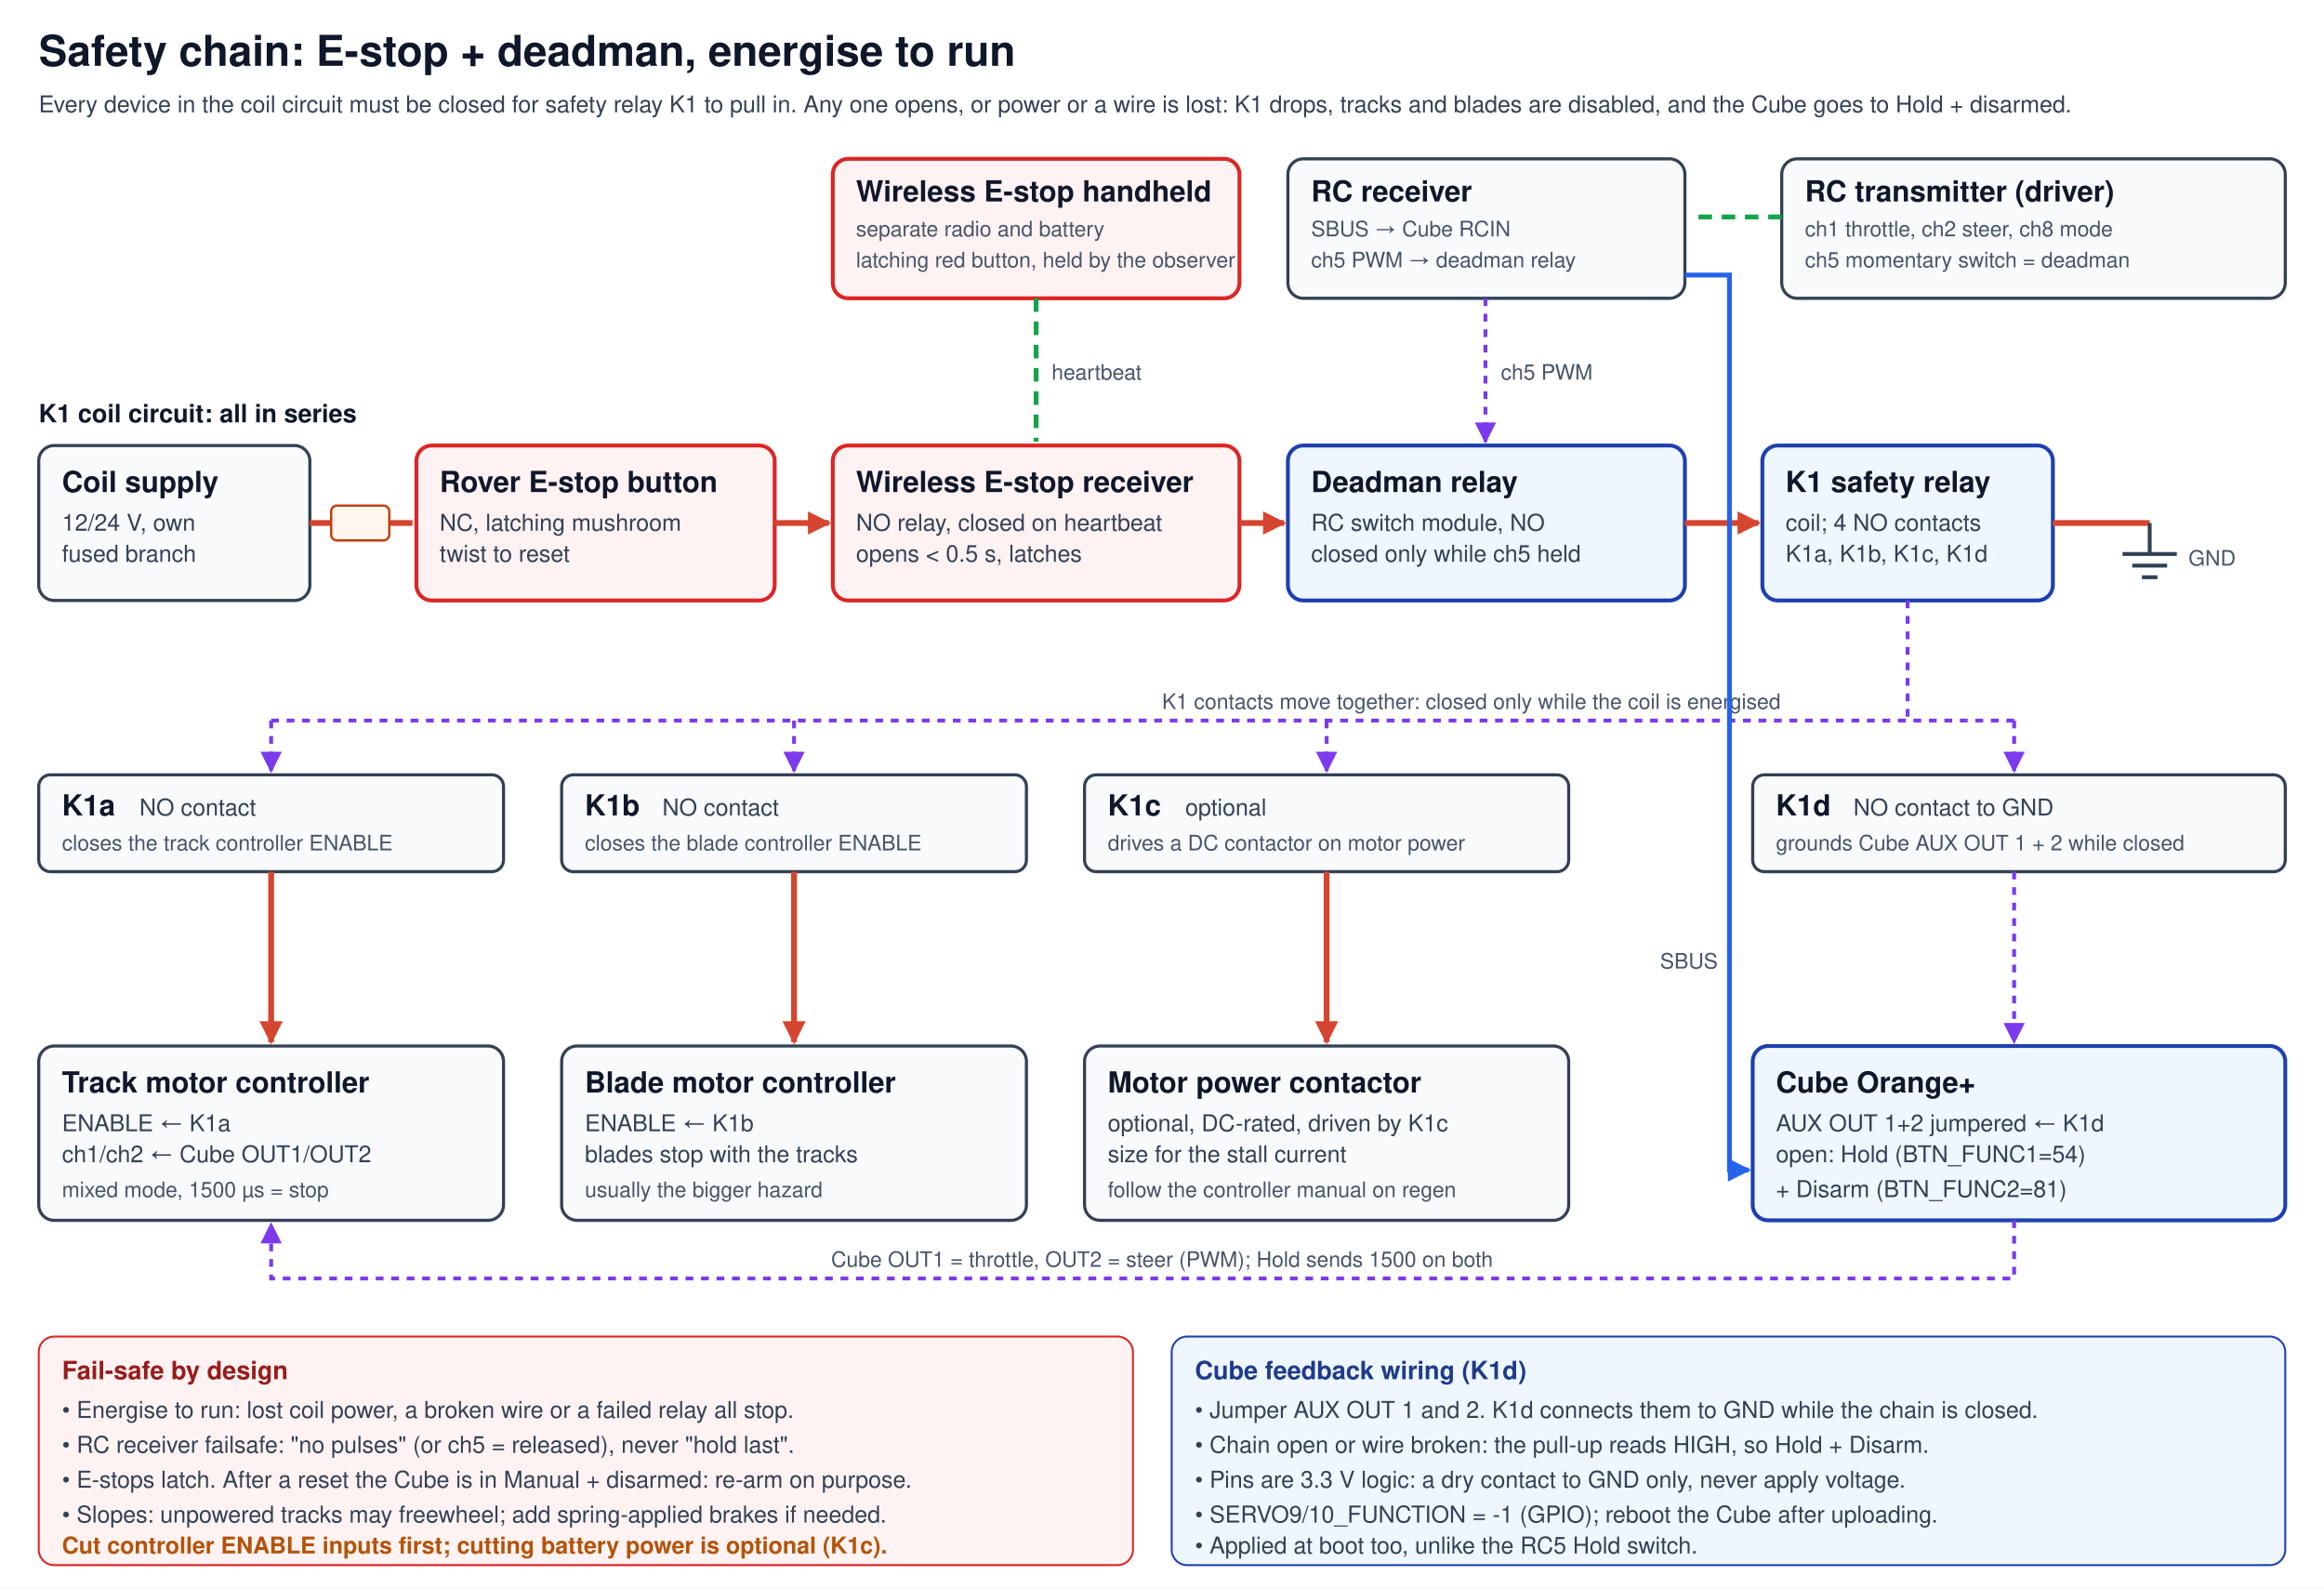
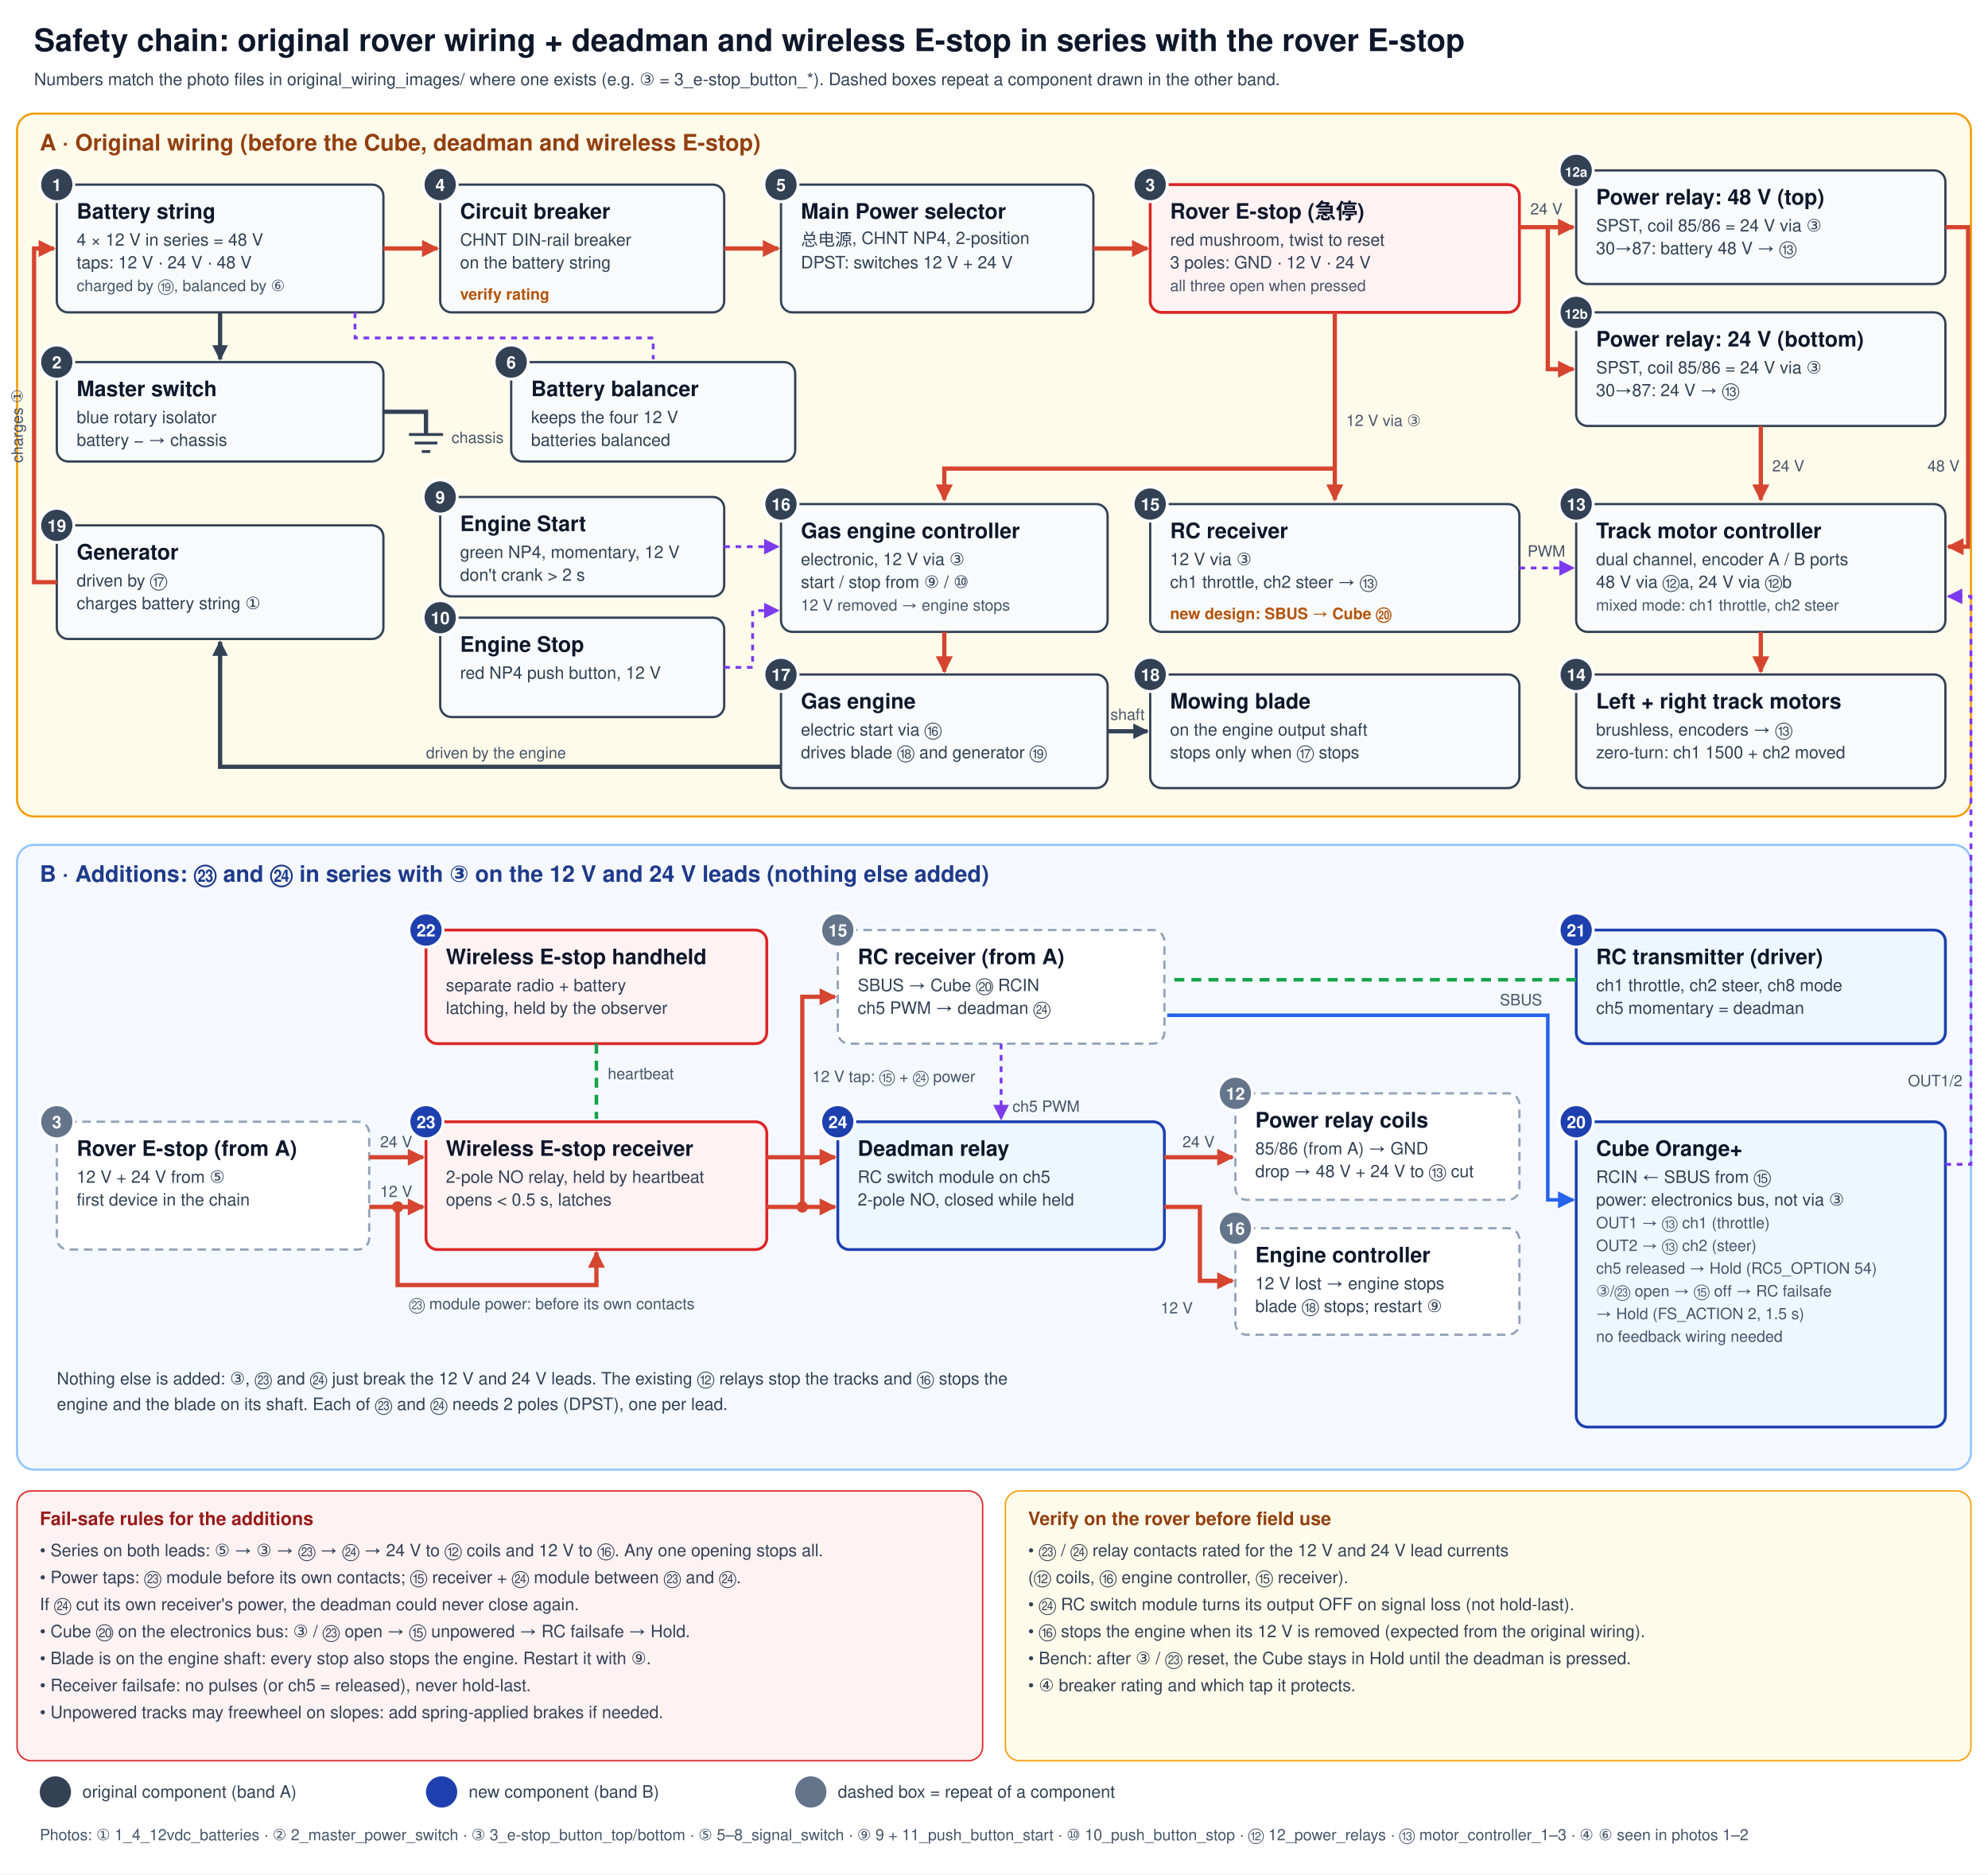
- <svg xmlns="http://www.w3.org/2000/svg" viewBox="0 0 1200 820" font-family="Segoe UI, Helvetica, Arial, sans-serif">
+ <svg xmlns="http://www.w3.org/2000/svg" viewBox="0 0 1400 1320" font-family="Segoe UI, Helvetica, Arial, sans-serif">
  <defs>
    <marker id="arR" viewBox="0 0 10 10" refX="9" refY="5" markerWidth="12" markerHeight="12" markerUnits="userSpaceOnUse" orient="auto">
      <path d="M0,0 L10,5 L0,10 z" fill="#d6452f" />
    </marker>
    <marker id="arB" viewBox="0 0 10 10" refX="9" refY="5" markerWidth="12" markerHeight="12" markerUnits="userSpaceOnUse" orient="auto">
      <path d="M0,0 L10,5 L0,10 z" fill="#2563eb" />
    </marker>
    <marker id="arP" viewBox="0 0 10 10" refX="9" refY="5" markerWidth="11" markerHeight="11" markerUnits="userSpaceOnUse" orient="auto">
      <path d="M0,0 L10,5 L0,10 z" fill="#7c3aed" />
    </marker>
+     <marker id="arK" viewBox="0 0 10 10" refX="9" refY="5" markerWidth="11" markerHeight="11" markerUnits="userSpaceOnUse" orient="auto">
+       <path d="M0,0 L10,5 L0,10 z" fill="#334155" />
+     </marker>
    <style>
-       .box{fill:#f8fafc;stroke:#334155;stroke-width:1.6}
-       .key{fill:#eef6ff;stroke:#1e40af;stroke-width:2}
-       .stop{fill:#fef2f2;stroke:#dc2626;stroke-width:2}
      .t{font-size:15px;font-weight:700;fill:#0f172a}
      .s{font-size:12px;fill:#334155}
-       .w{font-size:12px;font-weight:700;fill:#b45309}
+       .w{font-size:11px;font-weight:700;fill:#b45309}
      .lbl{font-size:11px;fill:#475569}
+       .h{font-size:16px;font-weight:700}
      .pwr{stroke:#d6452f;stroke-width:3;fill:none}
+       .gnd{stroke:#334155;stroke-width:3;fill:none}
      .dat{stroke:#2563eb;stroke-width:2.5;fill:none}
      .wifi{stroke:#16a34a;stroke-width:2.5;fill:none;stroke-dasharray:7 5}
      .ctl{stroke:#7c3aed;stroke-width:2;fill:none;stroke-dasharray:4 4}
-       .fuse{fill:#fff7ed;stroke:#c2410c;stroke-width:1.2}
    </style>
  </defs>
-   <rect width="1200" height="820" fill="#ffffff" />
-   <text x="20" y="34" font-size="22" font-weight="700" fill="#0f172a">Safety chain: E-stop + deadman, energise to run</text>
-   <text x="20" y="58" class="s">Every device in the coil circuit must be closed for safety relay K1 to pull in. Any one opens, or power or a wire is lost: K1 drops, tracks and blades are disabled, and the Cube goes to Hold + disarmed.</text>
-   <rect x="430" y="82" width="210" height="72" rx="8" class="stop" />
-   <text x="442" y="104" class="t">Wireless E-stop handheld</text>
-   <text x="442" y="122" class="lbl">separate radio and battery</text>
-   <text x="442" y="138" class="lbl">latching red button, held by the observer</text>
-   <path d="M535,154 V228" class="wifi" />
-   <text x="543" y="196" class="lbl">heartbeat</text>
-   <rect x="665" y="82" width="205" height="72" rx="8" class="box" />
-   <text x="677" y="104" class="t">RC receiver</text>
-   <text x="677" y="122" class="lbl">SBUS → Cube RCIN</text>
-   <text x="677" y="138" class="lbl">ch5 PWM → deadman relay</text>
-   <path d="M767,154 V228" class="ctl" marker-end="url(#arP)" />
-   <text x="775" y="196" class="lbl">ch5 PWM</text>
-   <rect x="920" y="82" width="260" height="72" rx="8" class="box" />
-   <text x="932" y="104" class="t">RC transmitter (driver)</text>
-   <text x="932" y="122" class="lbl">ch1 throttle, ch2 steer, ch8 mode</text>
-   <text x="932" y="138" class="lbl">ch5 momentary switch = deadman</text>
-   <path d="M920,112 H872" class="wifi" />
-   <text x="20" y="218" font-size="13" font-weight="700" fill="#0f172a">K1 coil circuit: all in series</text>
-   <rect x="20" y="230" width="140" height="80" rx="8" class="box" />
-   <text x="32" y="254" class="t">Coil supply</text>
-   <text x="32" y="274" class="s">12/24 V, own</text>
-   <text x="32" y="290" class="s">fused branch</text>
-   <line x1="160" y1="270" x2="213" y2="270" class="pwr" />
-   <rect x="171" y="261" width="30" height="18" rx="3" class="fuse" />
-   <rect x="215" y="230" width="185" height="80" rx="8" class="stop" />
-   <text x="227" y="254" class="t">Rover E-stop button</text>
-   <text x="227" y="274" class="s">NC, latching mushroom</text>
-   <text x="227" y="290" class="s">twist to reset</text>
-   <line x1="400" y1="270" x2="428" y2="270" class="pwr" marker-end="url(#arR)" />
-   <rect x="430" y="230" width="210" height="80" rx="8" class="stop" />
-   <text x="442" y="254" class="t">Wireless E-stop receiver</text>
-   <text x="442" y="274" class="s">NO relay, closed on heartbeat</text>
-   <text x="442" y="290" class="s">opens &lt; 0.5 s, latches</text>
-   <line x1="640" y1="270" x2="663" y2="270" class="pwr" marker-end="url(#arR)" />
-   <rect x="665" y="230" width="205" height="80" rx="8" class="key" />
-   <text x="677" y="254" class="t">Deadman relay</text>
-   <text x="677" y="274" class="s">RC switch module, NO</text>
-   <text x="677" y="290" class="s">closed only while ch5 held</text>
-   <line x1="870" y1="270" x2="908" y2="270" class="pwr" marker-end="url(#arR)" />
-   <rect x="910" y="230" width="150" height="80" rx="8" class="key" />
-   <text x="922" y="254" class="t">K1 safety relay</text>
-   <text x="922" y="274" class="s">coil; 4 NO contacts</text>
-   <text x="922" y="290" class="s">K1a, K1b, K1c, K1d</text>
-   <line x1="1060" y1="270" x2="1110" y2="270" class="pwr" />
-   <line x1="1110" y1="270" x2="1110" y2="286" stroke="#334155" stroke-width="2" />
-   <line x1="1096" y1="286" x2="1124" y2="286" stroke="#334155" stroke-width="2" />
-   <line x1="1101" y1="292" x2="1119" y2="292" stroke="#334155" stroke-width="2" />
-   <line x1="1106" y1="298" x2="1114" y2="298" stroke="#334155" stroke-width="2" />
-   <text x="1130" y="292" class="lbl">GND</text>
-   <path d="M985,310 V372" class="ctl" />
-   <path d="M140,372 H1040" class="ctl" />
-   <text x="600" y="366" class="lbl">K1 contacts move together: closed only while the coil is energised</text>
-   <path d="M140,372 V398" class="ctl" marker-end="url(#arP)" />
-   <path d="M410,372 V398" class="ctl" marker-end="url(#arP)" />
-   <path d="M685,372 V398" class="ctl" marker-end="url(#arP)" />
-   <path d="M1040,372 V398" class="ctl" marker-end="url(#arP)" />
-   <rect x="20" y="400" width="240" height="50" rx="6" class="box" />
-   <text x="32" y="421" class="t">K1a</text>
-   <text x="72" y="421" class="s">NO contact</text>
-   <text x="32" y="439" class="lbl">closes the track controller ENABLE</text>
-   <rect x="290" y="400" width="240" height="50" rx="6" class="box" />
-   <text x="302" y="421" class="t">K1b</text>
-   <text x="342" y="421" class="s">NO contact</text>
-   <text x="302" y="439" class="lbl">closes the blade controller ENABLE</text>
-   <rect x="560" y="400" width="250" height="50" rx="6" class="box" />
-   <text x="572" y="421" class="t">K1c</text>
-   <text x="612" y="421" class="s">optional</text>
-   <text x="572" y="439" class="lbl">drives a DC contactor on motor power</text>
-   <rect x="905" y="400" width="275" height="50" rx="6" class="box" />
-   <text x="917" y="421" class="t">K1d</text>
-   <text x="957" y="421" class="s">NO contact to GND</text>
-   <text x="917" y="439" class="lbl">grounds Cube AUX OUT 1 + 2 while closed</text>
-   <path d="M140,450 V538" class="pwr" marker-end="url(#arR)" />
-   <path d="M410,450 V538" class="pwr" marker-end="url(#arR)" />
-   <path d="M685,450 V538" class="pwr" marker-end="url(#arR)" />
-   <path d="M1040,450 V538" class="ctl" marker-end="url(#arP)" />
-   <rect x="20" y="540" width="240" height="90" rx="8" class="box" />
-   <text x="32" y="564" class="t">Track motor controller</text>
-   <text x="32" y="584" class="s">ENABLE ← K1a</text>
-   <text x="32" y="600" class="s">ch1/ch2 ← Cube OUT1/OUT2</text>
-   <text x="32" y="618" class="lbl">mixed mode, 1500 µs = stop</text>
-   <rect x="290" y="540" width="240" height="90" rx="8" class="box" />
-   <text x="302" y="564" class="t">Blade motor controller</text>
-   <text x="302" y="584" class="s">ENABLE ← K1b</text>
-   <text x="302" y="600" class="s">blades stop with the tracks</text>
-   <text x="302" y="618" class="lbl">usually the bigger hazard</text>
-   <rect x="560" y="540" width="250" height="90" rx="8" class="box" />
-   <text x="572" y="564" class="t">Motor power contactor</text>
-   <text x="572" y="584" class="s">optional, DC-rated, driven by K1c</text>
-   <text x="572" y="600" class="s">size for the stall current</text>
-   <text x="572" y="618" class="lbl">follow the controller manual on regen</text>
-   <rect x="905" y="540" width="275" height="90" rx="8" class="key" />
-   <text x="917" y="564" class="t">Cube Orange+</text>
-   <text x="917" y="584" class="s">AUX OUT 1+2 jumpered ← K1d</text>
-   <text x="917" y="600" class="s">open: Hold (BTN_FUNC1=54)</text>
-   <text x="917" y="618" class="s">+ Disarm (BTN_FUNC2=81)</text>
-   <path d="M870,142 H893 V604 H903" class="dat" marker-end="url(#arB)" />
-   <text x="887" y="500" class="lbl" text-anchor="end">SBUS</text>
-   <path d="M1040,630 V660 H140 V632" class="ctl" marker-end="url(#arP)" />
-   <text x="600" y="654" class="lbl" text-anchor="middle">Cube OUT1 = throttle, OUT2 = steer (PWM); Hold sends 1500 on both</text>
-   <rect x="20" y="690" width="565" height="118" rx="8" fill="#fef2f2" stroke="#dc2626" />
-   <text x="32" y="712" font-size="13" font-weight="700" fill="#991b1b">Fail-safe by design</text>
-   <text x="32" y="732" class="s">• Energise to run: lost coil power, a broken wire or a failed relay all stop.</text>
-   <text x="32" y="750" class="s">• RC receiver failsafe: "no pulses" (or ch5 = released), never "hold last".</text>
-   <text x="32" y="768" class="s">• E-stops latch. After a reset the Cube is in Manual + disarmed: re-arm on purpose.</text>
-   <text x="32" y="786" class="s">• Slopes: unpowered tracks may freewheel; add spring-applied brakes if needed.</text>
-   <text x="32" y="802" class="w">Cut controller ENABLE inputs first; cutting battery power is optional (K1c).</text>
-   <rect x="605" y="690" width="575" height="118" rx="8" fill="#eef6ff" stroke="#1e40af" />
-   <text x="617" y="712" font-size="13" font-weight="700" fill="#1e3a8a">Cube feedback wiring (K1d)</text>
-   <text x="617" y="732" class="s">• Jumper AUX OUT 1 and 2. K1d connects them to GND while the chain is closed.</text>
-   <text x="617" y="750" class="s">• Chain open or wire broken: the pull-up reads HIGH, so Hold + Disarm.</text>
-   <text x="617" y="768" class="s">• Pins are 3.3 V logic: a dry contact to GND only, never apply voltage.</text>
-   <text x="617" y="786" class="s">• SERVO9/10_FUNCTION = -1 (GPIO); reboot the Cube after uploading.</text>
-   <text x="617" y="802" class="s">• Applied at boot too, unlike the RC5 Hold switch.</text>
+   <rect width="1400" height="1320" fill="#ffffff" />
+   <text x="24" y="36" font-size="22" font-weight="700" fill="#0f172a">Safety chain: original rover wiring + deadman and wireless E-stop in series with the rover E-stop</text>
+   <text x="24" y="60" class="s">Numbers match the photo files in original_wiring_images/ where one exists (e.g. ③ = 3_e-stop_button_*). Dashed boxes repeat a component drawn in the other band.</text>
+   <rect x="12" y="80" width="1376" height="495" rx="12" fill="#fffbeb" stroke="#f59e0b" stroke-width="1.5" />
+   <text x="28" y="106" class="h" fill="#92400e">A · Original wiring (before the Cube, deadman and wireless E-stop)</text>
+   <rect x="40" y="130" width="230" height="90" rx="8" fill="#f8fafc" stroke="#334155" stroke-width="1.6" />
+   <text x="54" y="154" class="t">Battery string</text>
+   <text x="54" y="173" class="s">4 × 12 V in series = 48 V</text>
+   <text x="54" y="189" class="s">taps: 12 V · 24 V · 48 V</text>
+   <text x="54" y="205" class="lbl">charged by ⑲, balanced by ⑥</text>
+   <circle cx="40" cy="130" r="12" fill="#334155" stroke="#ffffff" stroke-width="2" />
+   <text x="40" y="134.5" font-size="12" font-weight="700" fill="#ffffff" text-anchor="middle">1</text>
+   <rect x="310" y="130" width="200" height="90" rx="8" fill="#f8fafc" stroke="#334155" stroke-width="1.6" />
+   <text x="324" y="154" class="t">Circuit breaker</text>
+   <text x="324" y="173" class="s">CHNT DIN-rail breaker</text>
+   <text x="324" y="189" class="s">on the battery string</text>
+   <text x="324" y="205" class="lbl" />
+   <text x="324" y="211" class="w">verify rating</text>
+   <circle cx="310" cy="130" r="12" fill="#334155" stroke="#ffffff" stroke-width="2" />
+   <text x="310" y="134.5" font-size="12" font-weight="700" fill="#ffffff" text-anchor="middle">4</text>
+   <rect x="550" y="130" width="220" height="90" rx="8" fill="#f8fafc" stroke="#334155" stroke-width="1.6" />
+   <text x="564" y="154" class="t">Main Power selector</text>
+   <text x="564" y="173" class="s">总电源, CHNT NP4, 2-position</text>
+   <text x="564" y="189" class="s">DPST: switches 12 V + 24 V</text>
+   <text x="564" y="205" class="lbl" />
+   <circle cx="550" cy="130" r="12" fill="#334155" stroke="#ffffff" stroke-width="2" />
+   <text x="550" y="134.5" font-size="12" font-weight="700" fill="#ffffff" text-anchor="middle">5</text>
+   <rect x="810" y="130" width="260" height="90" rx="8" fill="#fef2f2" stroke="#dc2626" stroke-width="2" />
+   <text x="824" y="154" class="t">Rover E-stop (急停)</text>
+   <text x="824" y="173" class="s">red mushroom, twist to reset</text>
+   <text x="824" y="189" class="s">3 poles: GND · 12 V · 24 V</text>
+   <text x="824" y="205" class="lbl">all three open when pressed</text>
+   <circle cx="810" cy="130" r="12" fill="#334155" stroke="#ffffff" stroke-width="2" />
+   <text x="810" y="134.5" font-size="12" font-weight="700" fill="#ffffff" text-anchor="middle">3</text>
+   <rect x="1110" y="120" width="260" height="80" rx="8" fill="#f8fafc" stroke="#334155" stroke-width="1.6" />
+   <text x="1124" y="144" class="t">Power relay: 48 V (top)</text>
+   <text x="1124" y="163" class="s">SPST, coil 85/86 = 24 V via ③</text>
+   <text x="1124" y="179" class="s">30→87: battery 48 V → ⑬</text>
+   <circle cx="1110" cy="120" r="12" fill="#334155" stroke="#ffffff" stroke-width="2" />
+   <text x="1110" y="124.5" font-size="9.5" font-weight="700" fill="#ffffff" text-anchor="middle">12a</text>
+   <rect x="1110" y="220" width="260" height="80" rx="8" fill="#f8fafc" stroke="#334155" stroke-width="1.6" />
+   <text x="1124" y="244" class="t">Power relay: 24 V (bottom)</text>
+   <text x="1124" y="263" class="s">SPST, coil 85/86 = 24 V via ③</text>
+   <text x="1124" y="279" class="s">30→87: 24 V → ⑬</text>
+   <circle cx="1110" cy="220" r="12" fill="#334155" stroke="#ffffff" stroke-width="2" />
+   <text x="1110" y="224.5" font-size="9.5" font-weight="700" fill="#ffffff" text-anchor="middle">12b</text>
+   <path d="M270,175 H308" class="pwr" marker-end="url(#arR)" />
+   <path d="M510,175 H548" class="pwr" marker-end="url(#arR)" />
+   <path d="M770,175 H808" class="pwr" marker-end="url(#arR)" />
+   <path d="M1070,160 H1108" class="pwr" marker-end="url(#arR)" />
+   <path d="M1090,160 V260 H1108" class="pwr" marker-end="url(#arR)" />
+   <text x="1089" y="151" class="lbl" text-anchor="middle">24 V</text>
+   <rect x="40" y="255" width="230" height="70" rx="8" fill="#f8fafc" stroke="#334155" stroke-width="1.6" />
+   <text x="54" y="279" class="t">Master switch</text>
+   <text x="54" y="298" class="s">blue rotary isolator</text>
+   <text x="54" y="314" class="s">battery − → chassis</text>
+   <circle cx="40" cy="255" r="12" fill="#334155" stroke="#ffffff" stroke-width="2" />
+   <text x="40" y="259.5" font-size="12" font-weight="700" fill="#ffffff" text-anchor="middle">2</text>
+   <path d="M155,220 V253" class="gnd" marker-end="url(#arK)" />
+   <path d="M270,290 H300 V306" class="gnd" />
+   <path d="M288,306 H312 M292,312 H308 M297,318 H303" stroke="#334155" stroke-width="2" />
+   <text x="318" y="312" class="lbl" text-anchor="start">chassis</text>
+   <rect x="360" y="255" width="200" height="70" rx="8" fill="#f8fafc" stroke="#334155" stroke-width="1.6" />
+   <text x="374" y="279" class="t">Battery balancer</text>
+   <text x="374" y="298" class="s">keeps the four 12 V</text>
+   <text x="374" y="314" class="s">batteries balanced</text>
+   <circle cx="360" cy="255" r="12" fill="#334155" stroke="#ffffff" stroke-width="2" />
+   <text x="360" y="259.5" font-size="12" font-weight="700" fill="#ffffff" text-anchor="middle">6</text>
+   <path d="M250,220 V238 H460 V253" class="ctl" />
+   <path d="M940,220 V352" class="pwr" marker-end="url(#arR)" />
+   <path d="M940,330 H665 V352" class="pwr" marker-end="url(#arR)" />
+   <text x="948" y="300" class="lbl" text-anchor="start">12 V via ③</text>
+   <path d="M1370,160 H1386 V385 H1372" class="pwr" marker-end="url(#arR)" />
+   <path d="M1240,300 V352" class="pwr" marker-end="url(#arR)" />
+   <text x="1248" y="332" class="lbl" text-anchor="start">24 V</text>
+   <text x="1380" y="332" class="lbl" text-anchor="end">48 V</text>
+   <rect x="550" y="355" width="230" height="90" rx="8" fill="#f8fafc" stroke="#334155" stroke-width="1.6" />
+   <text x="564" y="379" class="t">Gas engine controller</text>
+   <text x="564" y="398" class="s">electronic, 12 V via ③</text>
+   <text x="564" y="414" class="s">start / stop from ⑨ / ⑩</text>
+   <text x="564" y="430" class="lbl">12 V removed → engine stops</text>
+   <circle cx="550" cy="355" r="12" fill="#334155" stroke="#ffffff" stroke-width="2" />
+   <text x="550" y="359.5" font-size="12" font-weight="700" fill="#ffffff" text-anchor="middle">16</text>
+   <rect x="810" y="355" width="260" height="90" rx="8" fill="#f8fafc" stroke="#334155" stroke-width="1.6" />
+   <text x="824" y="379" class="t">RC receiver</text>
+   <text x="824" y="398" class="s">12 V via ③</text>
+   <text x="824" y="414" class="s">ch1 throttle, ch2 steer → ⑬</text>
+   <text x="824" y="430" class="lbl" />
+   <text x="824" y="436" class="w">new design: SBUS → Cube ⑳</text>
+   <circle cx="810" cy="355" r="12" fill="#334155" stroke="#ffffff" stroke-width="2" />
+   <text x="810" y="359.5" font-size="12" font-weight="700" fill="#ffffff" text-anchor="middle">15</text>
+   <rect x="1110" y="355" width="260" height="90" rx="8" fill="#f8fafc" stroke="#334155" stroke-width="1.6" />
+   <text x="1124" y="379" class="t">Track motor controller</text>
+   <text x="1124" y="398" class="s">dual channel, encoder A / B ports</text>
+   <text x="1124" y="414" class="s">48 V via ⑫a, 24 V via ⑫b</text>
+   <text x="1124" y="430" class="lbl">mixed mode: ch1 throttle, ch2 steer</text>
+   <circle cx="1110" cy="355" r="12" fill="#334155" stroke="#ffffff" stroke-width="2" />
+   <text x="1110" y="359.5" font-size="12" font-weight="700" fill="#ffffff" text-anchor="middle">13</text>
+   <path d="M1070,400 H1108" class="ctl" marker-end="url(#arP)" />
+   <text x="1089" y="392" class="lbl" text-anchor="middle">PWM</text>
+   <rect x="310" y="350" width="200" height="70" rx="8" fill="#f8fafc" stroke="#334155" stroke-width="1.6" />
+   <text x="324" y="374" class="t">Engine Start</text>
+   <text x="324" y="393" class="s">green NP4, momentary, 12 V</text>
+   <text x="324" y="409" class="s">don't crank &gt; 2 s</text>
+   <circle cx="310" cy="350" r="12" fill="#334155" stroke="#ffffff" stroke-width="2" />
+   <text x="310" y="354.5" font-size="12" font-weight="700" fill="#ffffff" text-anchor="middle">9</text>
+   <rect x="310" y="435" width="200" height="70" rx="8" fill="#f8fafc" stroke="#334155" stroke-width="1.6" />
+   <text x="324" y="459" class="t">Engine Stop</text>
+   <text x="324" y="478" class="s">red NP4 push button, 12 V</text>
+   <text x="324" y="494" class="s" />
+   <circle cx="310" cy="435" r="12" fill="#334155" stroke="#ffffff" stroke-width="2" />
+   <text x="310" y="439.5" font-size="12" font-weight="700" fill="#ffffff" text-anchor="middle">10</text>
+   <path d="M510,385 H548" class="ctl" marker-end="url(#arP)" />
+   <path d="M510,470 H530 V430 H548" class="ctl" marker-end="url(#arP)" />
+   <rect x="550" y="475" width="230" height="80" rx="8" fill="#f8fafc" stroke="#334155" stroke-width="1.6" />
+   <text x="564" y="499" class="t">Gas engine</text>
+   <text x="564" y="518" class="s">electric start via ⑯</text>
+   <text x="564" y="534" class="s">drives blade ⑱ and generator ⑲</text>
+   <circle cx="550" cy="475" r="12" fill="#334155" stroke="#ffffff" stroke-width="2" />
+   <text x="550" y="479.5" font-size="12" font-weight="700" fill="#ffffff" text-anchor="middle">17</text>
+   <path d="M665,445 V473" class="pwr" marker-end="url(#arR)" />
+   <rect x="810" y="475" width="260" height="80" rx="8" fill="#f8fafc" stroke="#334155" stroke-width="1.6" />
+   <text x="824" y="499" class="t">Mowing blade</text>
+   <text x="824" y="518" class="s">on the engine output shaft</text>
+   <text x="824" y="534" class="s">stops only when ⑰ stops</text>
+   <circle cx="810" cy="475" r="12" fill="#334155" stroke="#ffffff" stroke-width="2" />
+   <text x="810" y="479.5" font-size="12" font-weight="700" fill="#ffffff" text-anchor="middle">18</text>
+   <path d="M780,515 H808" class="gnd" marker-end="url(#arK)" />
+   <text x="794" y="507" class="lbl" text-anchor="middle">shaft</text>
+   <rect x="40" y="370" width="230" height="80" rx="8" fill="#f8fafc" stroke="#334155" stroke-width="1.6" />
+   <text x="54" y="394" class="t">Generator</text>
+   <text x="54" y="413" class="s">driven by ⑰</text>
+   <text x="54" y="429" class="s">charges battery string ①</text>
+   <circle cx="40" cy="370" r="12" fill="#334155" stroke="#ffffff" stroke-width="2" />
+   <text x="40" y="374.5" font-size="12" font-weight="700" fill="#ffffff" text-anchor="middle">19</text>
+   <path d="M550,540 H155 V452" class="gnd" marker-end="url(#arK)" />
+   <text x="300" y="534" class="lbl" text-anchor="start">driven by the engine</text>
+   <path d="M40,410 H24 V175 H38" class="pwr" marker-end="url(#arR)" />
+   <text x="16" y="300" class="lbl" text-anchor="middle" transform="rotate(-90 16 300)">charges ①</text>
+   <rect x="1110" y="475" width="260" height="80" rx="8" fill="#f8fafc" stroke="#334155" stroke-width="1.6" />
+   <text x="1124" y="499" class="t">Left + right track motors</text>
+   <text x="1124" y="518" class="s">brushless, encoders → ⑬</text>
+   <text x="1124" y="534" class="s">zero-turn: ch1 1500 + ch2 moved</text>
+   <circle cx="1110" cy="475" r="12" fill="#334155" stroke="#ffffff" stroke-width="2" />
+   <text x="1110" y="479.5" font-size="12" font-weight="700" fill="#ffffff" text-anchor="middle">14</text>
+   <path d="M1240,445 V473" class="pwr" marker-end="url(#arR)" />
+   <rect x="12" y="595" width="1376" height="440" rx="12" fill="#f5f9ff" stroke="#93c5fd" stroke-width="1.5" />
+   <text x="28" y="621" class="h" fill="#1e3a8a">B · Additions: ㉓ and ㉔ in series with ③ on the 12 V and 24 V leads (nothing else added)</text>
+   <rect x="300" y="655" width="240" height="80" rx="8" fill="#fef2f2" stroke="#dc2626" stroke-width="2" />
+   <text x="314" y="679" class="t">Wireless E-stop handheld</text>
+   <text x="314" y="698" class="s">separate radio + battery</text>
+   <text x="314" y="714" class="s">latching, held by the observer</text>
+   <circle cx="300" cy="655" r="12" fill="#1e40af" stroke="#ffffff" stroke-width="2" />
+   <text x="300" y="659.5" font-size="12" font-weight="700" fill="#ffffff" text-anchor="middle">22</text>
+   <rect x="590" y="655" width="230" height="80" rx="8" fill="#ffffff" stroke="#94a3b8" stroke-width="1.6" stroke-dasharray="6 4" />
+   <text x="604" y="679" class="t">RC receiver (from A)</text>
+   <text x="604" y="698" class="s">SBUS → Cube ⑳ RCIN</text>
+   <text x="604" y="714" class="s">ch5 PWM → deadman ㉔</text>
+   <circle cx="590" cy="655" r="12" fill="#64748b" stroke="#ffffff" stroke-width="2" />
+   <text x="590" y="659.5" font-size="12" font-weight="700" fill="#ffffff" text-anchor="middle">15</text>
+   <rect x="1110" y="655" width="260" height="80" rx="8" fill="#eef6ff" stroke="#1e40af" stroke-width="2" />
+   <text x="1124" y="679" class="t">RC transmitter (driver)</text>
+   <text x="1124" y="698" class="s">ch1 throttle, ch2 steer, ch8 mode</text>
+   <text x="1124" y="714" class="s">ch5 momentary = deadman</text>
+   <circle cx="1110" cy="655" r="12" fill="#1e40af" stroke="#ffffff" stroke-width="2" />
+   <text x="1110" y="659.5" font-size="12" font-weight="700" fill="#ffffff" text-anchor="middle">21</text>
+   <path d="M1110,690 H822" class="wifi" />
+   <rect x="40" y="790" width="220" height="90" rx="8" fill="#ffffff" stroke="#94a3b8" stroke-width="1.6" stroke-dasharray="6 4" />
+   <text x="54" y="814" class="t">Rover E-stop (from A)</text>
+   <text x="54" y="833" class="s">12 V + 24 V from ⑤</text>
+   <text x="54" y="849" class="s">first device in the chain</text>
+   <circle cx="40" cy="790" r="12" fill="#64748b" stroke="#ffffff" stroke-width="2" />
+   <text x="40" y="794.5" font-size="12" font-weight="700" fill="#ffffff" text-anchor="middle">3</text>
+   <rect x="300" y="790" width="240" height="90" rx="8" fill="#fef2f2" stroke="#dc2626" stroke-width="2" />
+   <text x="314" y="814" class="t">Wireless E-stop receiver</text>
+   <text x="314" y="833" class="s">2-pole NO relay, held by heartbeat</text>
+   <text x="314" y="849" class="s">opens &lt; 0.5 s, latches</text>
+   <circle cx="300" cy="790" r="12" fill="#1e40af" stroke="#ffffff" stroke-width="2" />
+   <text x="300" y="794.5" font-size="12" font-weight="700" fill="#ffffff" text-anchor="middle">23</text>
+   <rect x="590" y="790" width="230" height="90" rx="8" fill="#eef6ff" stroke="#1e40af" stroke-width="2" />
+   <text x="604" y="814" class="t">Deadman relay</text>
+   <text x="604" y="833" class="s">RC switch module on ch5</text>
+   <text x="604" y="849" class="s">2-pole NO, closed while held</text>
+   <circle cx="590" cy="790" r="12" fill="#1e40af" stroke="#ffffff" stroke-width="2" />
+   <text x="590" y="794.5" font-size="12" font-weight="700" fill="#ffffff" text-anchor="middle">24</text>
+   <rect x="870" y="770" width="200" height="75" rx="8" fill="#ffffff" stroke="#94a3b8" stroke-width="1.6" stroke-dasharray="6 4" />
+   <text x="884" y="794" class="t">Power relay coils</text>
+   <text x="884" y="813" class="s">85/86 (from A) → GND</text>
+   <text x="884" y="829" class="s">drop → 48 V + 24 V to ⑬ cut</text>
+   <circle cx="870" cy="770" r="12" fill="#64748b" stroke="#ffffff" stroke-width="2" />
+   <text x="870" y="774.5" font-size="12" font-weight="700" fill="#ffffff" text-anchor="middle">12</text>
+   <rect x="870" y="865" width="200" height="75" rx="8" fill="#ffffff" stroke="#94a3b8" stroke-width="1.6" stroke-dasharray="6 4" />
+   <text x="884" y="889" class="t">Engine controller</text>
+   <text x="884" y="908" class="s">12 V lost → engine stops</text>
+   <text x="884" y="924" class="s">blade ⑱ stops; restart ⑨</text>
+   <circle cx="870" cy="865" r="12" fill="#64748b" stroke="#ffffff" stroke-width="2" />
+   <text x="870" y="869.5" font-size="12" font-weight="700" fill="#ffffff" text-anchor="middle">16</text>
+   <path d="M260,815 H298" class="pwr" marker-end="url(#arR)" />
+   <path d="M260,850 H298" class="pwr" marker-end="url(#arR)" />
+   <path d="M540,815 H588" class="pwr" marker-end="url(#arR)" />
+   <path d="M540,850 H588" class="pwr" marker-end="url(#arR)" />
+   <text x="279" y="808" class="lbl" text-anchor="middle">24 V</text>
+   <text x="279" y="843" class="lbl" text-anchor="middle">12 V</text>
+   <path d="M820,815 H868" class="pwr" marker-end="url(#arR)" />
+   <path d="M820,850 H845 V902 H868" class="pwr" marker-end="url(#arR)" />
+   <text x="844" y="808" class="lbl" text-anchor="middle">24 V</text>
+   <text x="840" y="925" class="lbl" text-anchor="end">12 V</text>
+   <circle cx="280" cy="850" r="4" fill="#d6452f" />
+   <path d="M280,850 V905 H420 V882" class="pwr" marker-end="url(#arR)" />
+   <text x="288" y="922" class="lbl" text-anchor="start">㉓ module power: before its own contacts</text>
+   <circle cx="565" cy="850" r="4" fill="#d6452f" />
+   <path d="M565,850 V702 H588" class="pwr" marker-end="url(#arR)" />
+   <text x="572" y="762" class="lbl" text-anchor="start">12 V tap: ⑮ + ㉔ power</text>
+   <path d="M420,735 V788" class="wifi" />
+   <text x="428" y="760" class="lbl" text-anchor="start">heartbeat</text>
+   <path d="M705,735 V788" class="ctl" marker-end="url(#arP)" />
+   <text x="713" y="783" class="lbl" text-anchor="start">ch5 PWM</text>
+   <rect x="1110" y="790" width="260" height="215" rx="8" fill="#eef6ff" stroke="#1e40af" stroke-width="2" />
+   <text x="1124" y="814" class="t">Cube Orange+</text>
+   <text x="1124" y="833" class="s">RCIN ← SBUS from ⑮</text>
+   <text x="1124" y="849" class="s">power: electronics bus, not via ③</text>
+   <text x="1124" y="865" class="lbl">OUT1 → ⑬ ch1 (throttle)</text>
+   <text x="1124" y="881" class="lbl">OUT2 → ⑬ ch2 (steer)</text>
+   <text x="1124" y="897" class="lbl">ch5 released → Hold (RC5_OPTION 54)</text>
+   <text x="1124" y="913" class="lbl">③/㉓ open → ⑮ off → RC failsafe</text>
+   <text x="1124" y="929" class="lbl">   → Hold (FS_ACTION 2, 1.5 s)</text>
+   <text x="1124" y="945" class="lbl">no feedback wiring needed</text>
+   <circle cx="1110" cy="790" r="12" fill="#1e40af" stroke="#ffffff" stroke-width="2" />
+   <text x="1110" y="794.5" font-size="12" font-weight="700" fill="#ffffff" text-anchor="middle">20</text>
+   <path d="M822,715 H1090 V845 H1108" class="dat" marker-end="url(#arB)" />
+   <text x="1086" y="708" class="lbl" text-anchor="end">SBUS</text>
+   <path d="M1370,820 H1388 V420 H1372" class="ctl" marker-end="url(#arP)" />
+   <text x="1382" y="765" class="lbl" text-anchor="end">OUT1/2</text>
+   <text x="40" y="975" class="s" text-anchor="start">Nothing else is added: ③, ㉓ and ㉔ just break the 12 V and 24 V leads. The existing ⑫ relays stop the tracks and ⑯ stops the</text>
+   <text x="40" y="993" class="s" text-anchor="start">engine and the blade on its shaft. Each of ㉓ and ㉔ needs 2 poles (DPST), one per lead.</text>
+   <rect x="12" y="1050" width="680" height="190" rx="10" fill="#fef2f2" stroke="#dc2626" />
+   <text x="28" y="1074" font-size="13" font-weight="700" fill="#991b1b">Fail-safe rules for the additions</text>
+   <text x="28" y="1096" class="s" text-anchor="start">• Series on both leads: ⑤ → ③ → ㉓ → ㉔ → 24 V to ⑫ coils and 12 V to ⑯. Any one opening stops all.</text>
+   <text x="28" y="1115" class="s" text-anchor="start">• Power taps: ㉓ module before its own contacts; ⑮ receiver + ㉔ module between ㉓ and ㉔.</text>
+   <text x="28" y="1134" class="s" text-anchor="start">   If ㉔ cut its own receiver's power, the deadman could never close again.</text>
+   <text x="28" y="1153" class="s" text-anchor="start">• Cube ⑳ on the electronics bus: ③ / ㉓ open → ⑮ unpowered → RC failsafe → Hold.</text>
+   <text x="28" y="1172" class="s" text-anchor="start">• Blade is on the engine shaft: every stop also stops the engine. Restart it with ⑨.</text>
+   <text x="28" y="1191" class="s" text-anchor="start">• Receiver failsafe: no pulses (or ch5 = released), never hold-last.</text>
+   <text x="28" y="1210" class="s" text-anchor="start">• Unpowered tracks may freewheel on slopes: add spring-applied brakes if needed.</text>
+   <rect x="708" y="1050" width="680" height="190" rx="10" fill="#fffbeb" stroke="#f59e0b" />
+   <text x="724" y="1074" font-size="13" font-weight="700" fill="#92400e">Verify on the rover before field use</text>
+   <text x="724" y="1096" class="s" text-anchor="start">• ㉓ / ㉔ relay contacts rated for the 12 V and 24 V lead currents</text>
+   <text x="724" y="1115" class="s" text-anchor="start">   (⑫ coils, ⑯ engine controller, ⑮ receiver).</text>
+   <text x="724" y="1134" class="s" text-anchor="start">• ㉔ RC switch module turns its output OFF on signal loss (not hold-last).</text>
+   <text x="724" y="1153" class="s" text-anchor="start">• ⑯ stops the engine when its 12 V is removed (expected from the original wiring).</text>
+   <text x="724" y="1172" class="s" text-anchor="start">• Bench: after ③ / ㉓ reset, the Cube stays in Hold until the deadman is pressed.</text>
+   <text x="724" y="1191" class="s" text-anchor="start">• ④ breaker rating and which tap it protects.</text>
+   <circle cx="39" cy="1262" r="11" fill="#334155" />
+   <text x="58" y="1266" class="s" text-anchor="start">original component (band A)</text>
+   <circle cx="311" cy="1262" r="11" fill="#1e40af" />
+   <text x="330" y="1266" class="s" text-anchor="start">new component (band B)</text>
+   <circle cx="571" cy="1262" r="11" fill="#64748b" />
+   <text x="590" y="1266" class="s" text-anchor="start">dashed box = repeat of a component</text>
+   <text x="28" y="1296" class="lbl" text-anchor="start">Photos: ① 1_4_12vdc_batteries · ② 2_master_power_switch · ③ 3_e-stop_button_top/bottom · ⑤ 5–8_signal_switch · ⑨ 9 + 11_push_button_start · ⑩ 10_push_button_stop · ⑫ 12_power_relays · ⑬ motor_controller_1–3 · ④ ⑥ seen in photos 1–2</text>
</svg>
